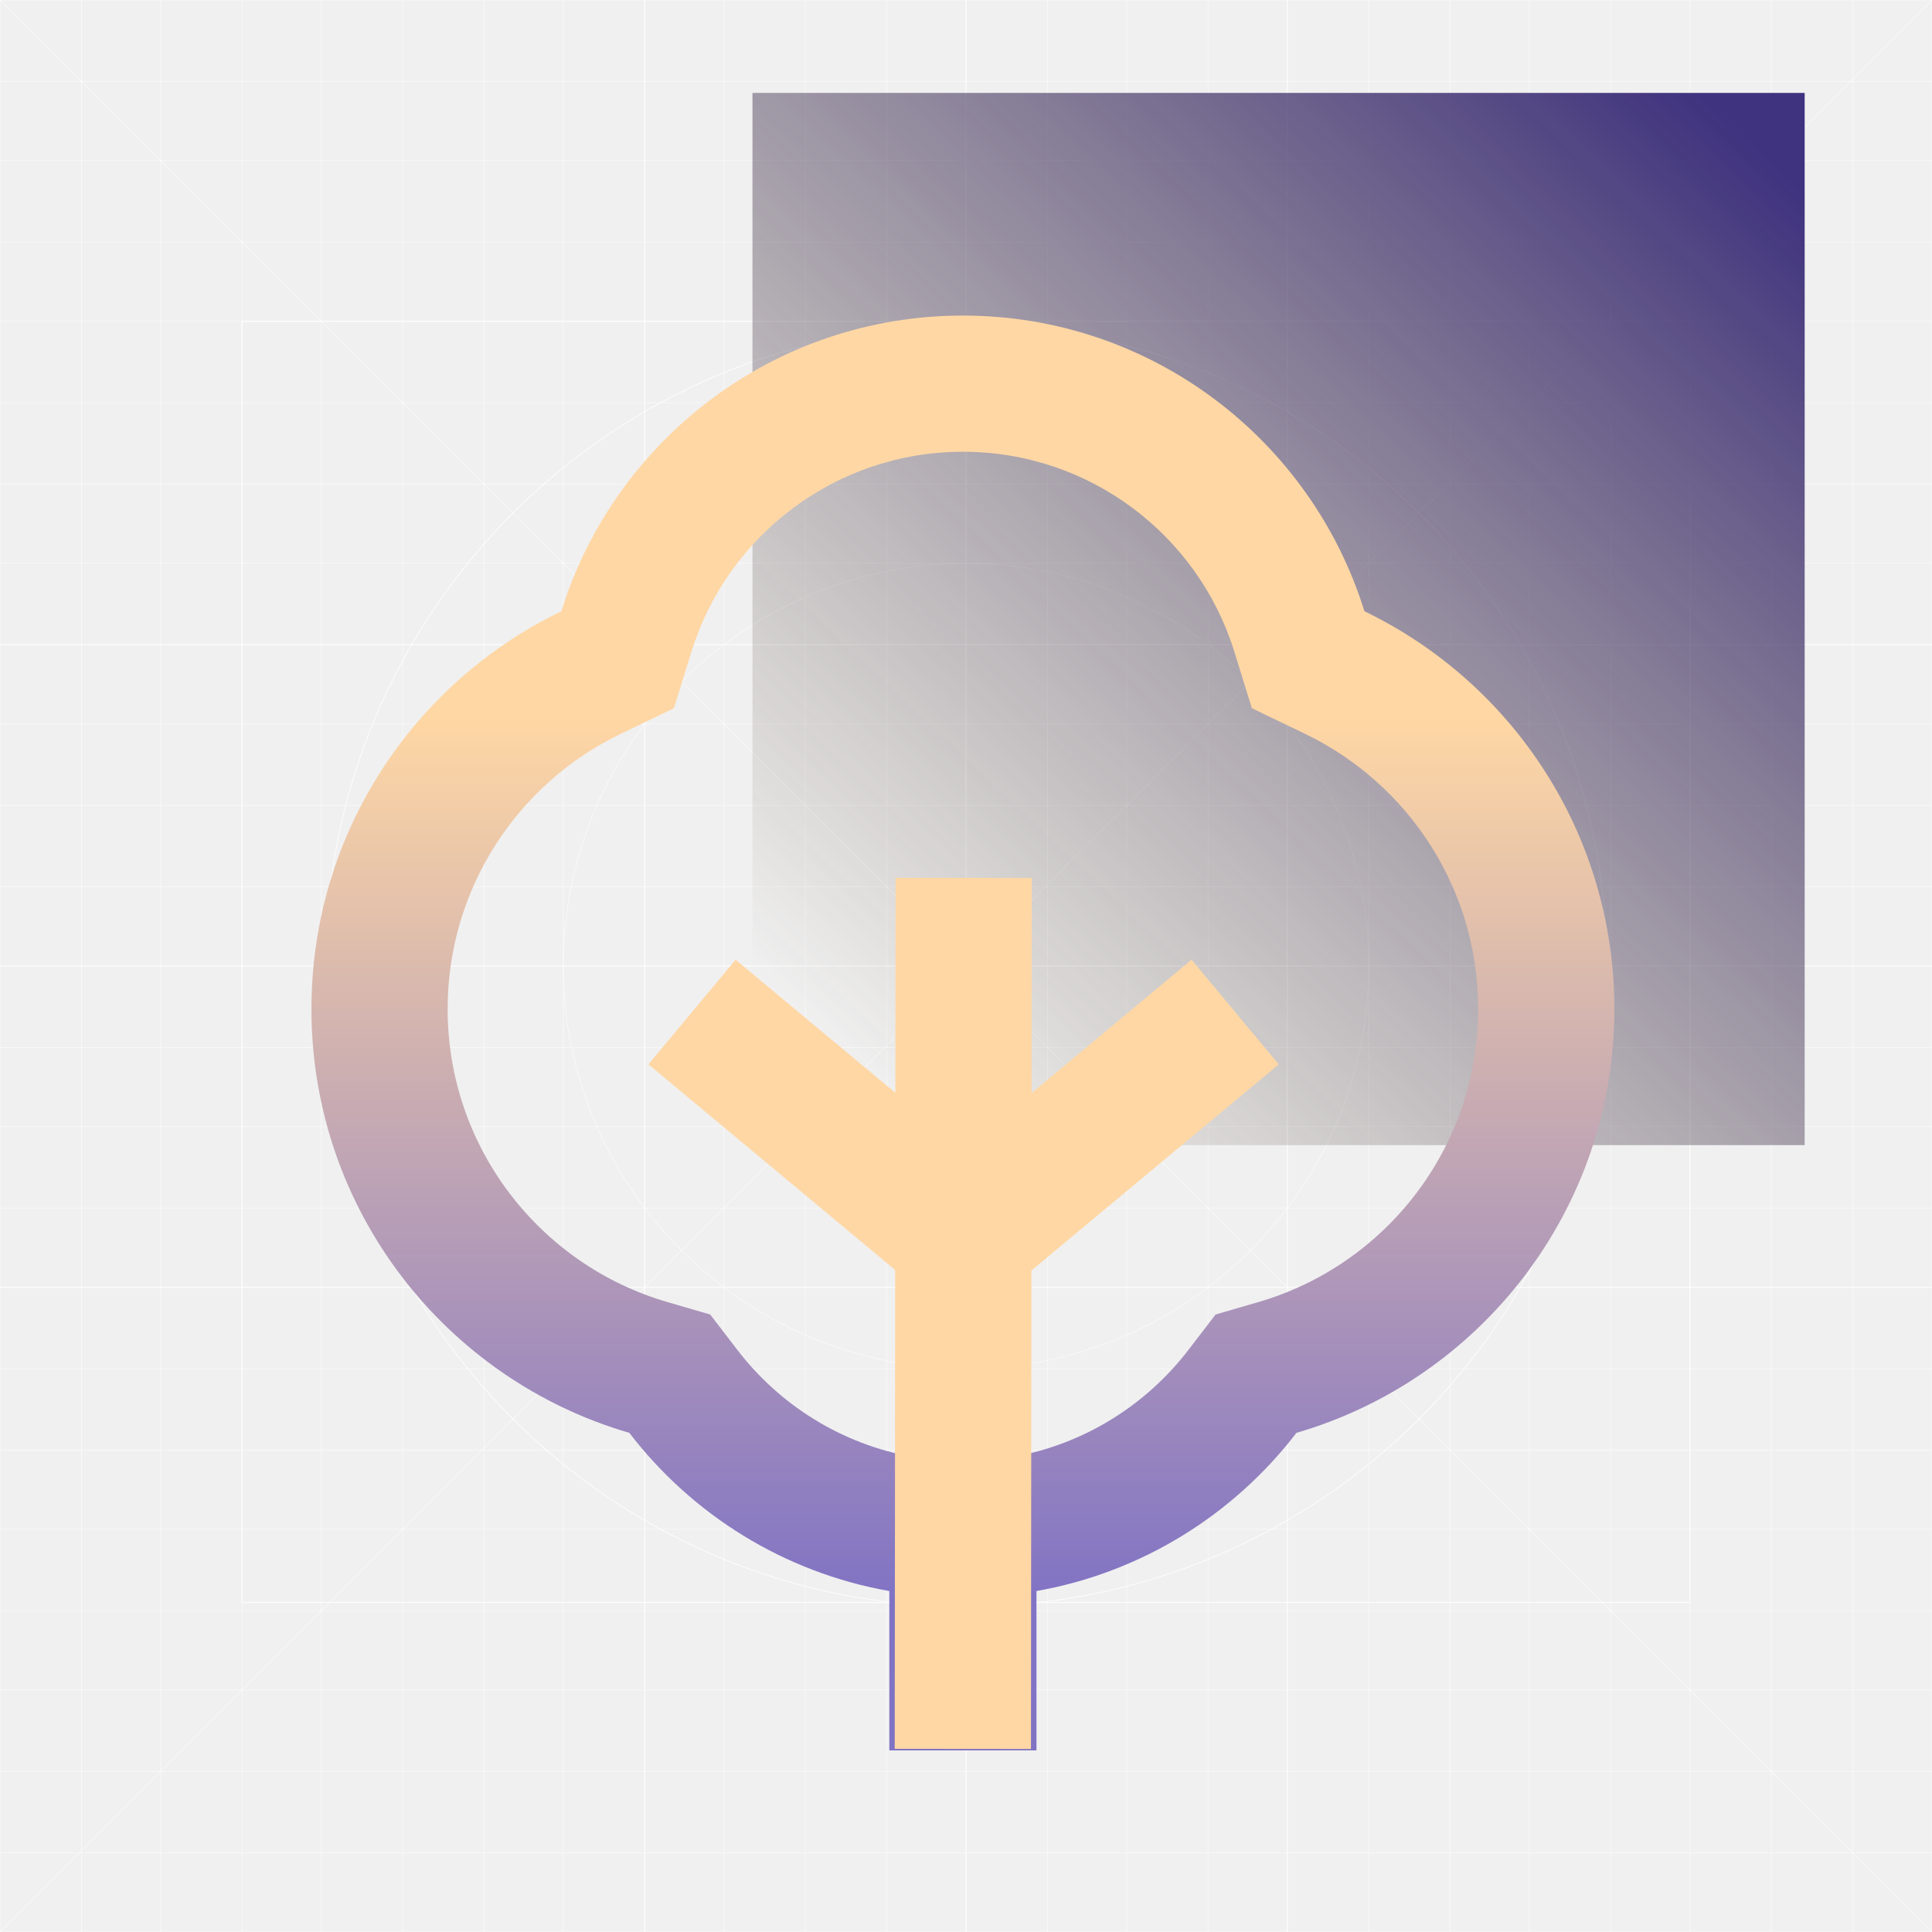
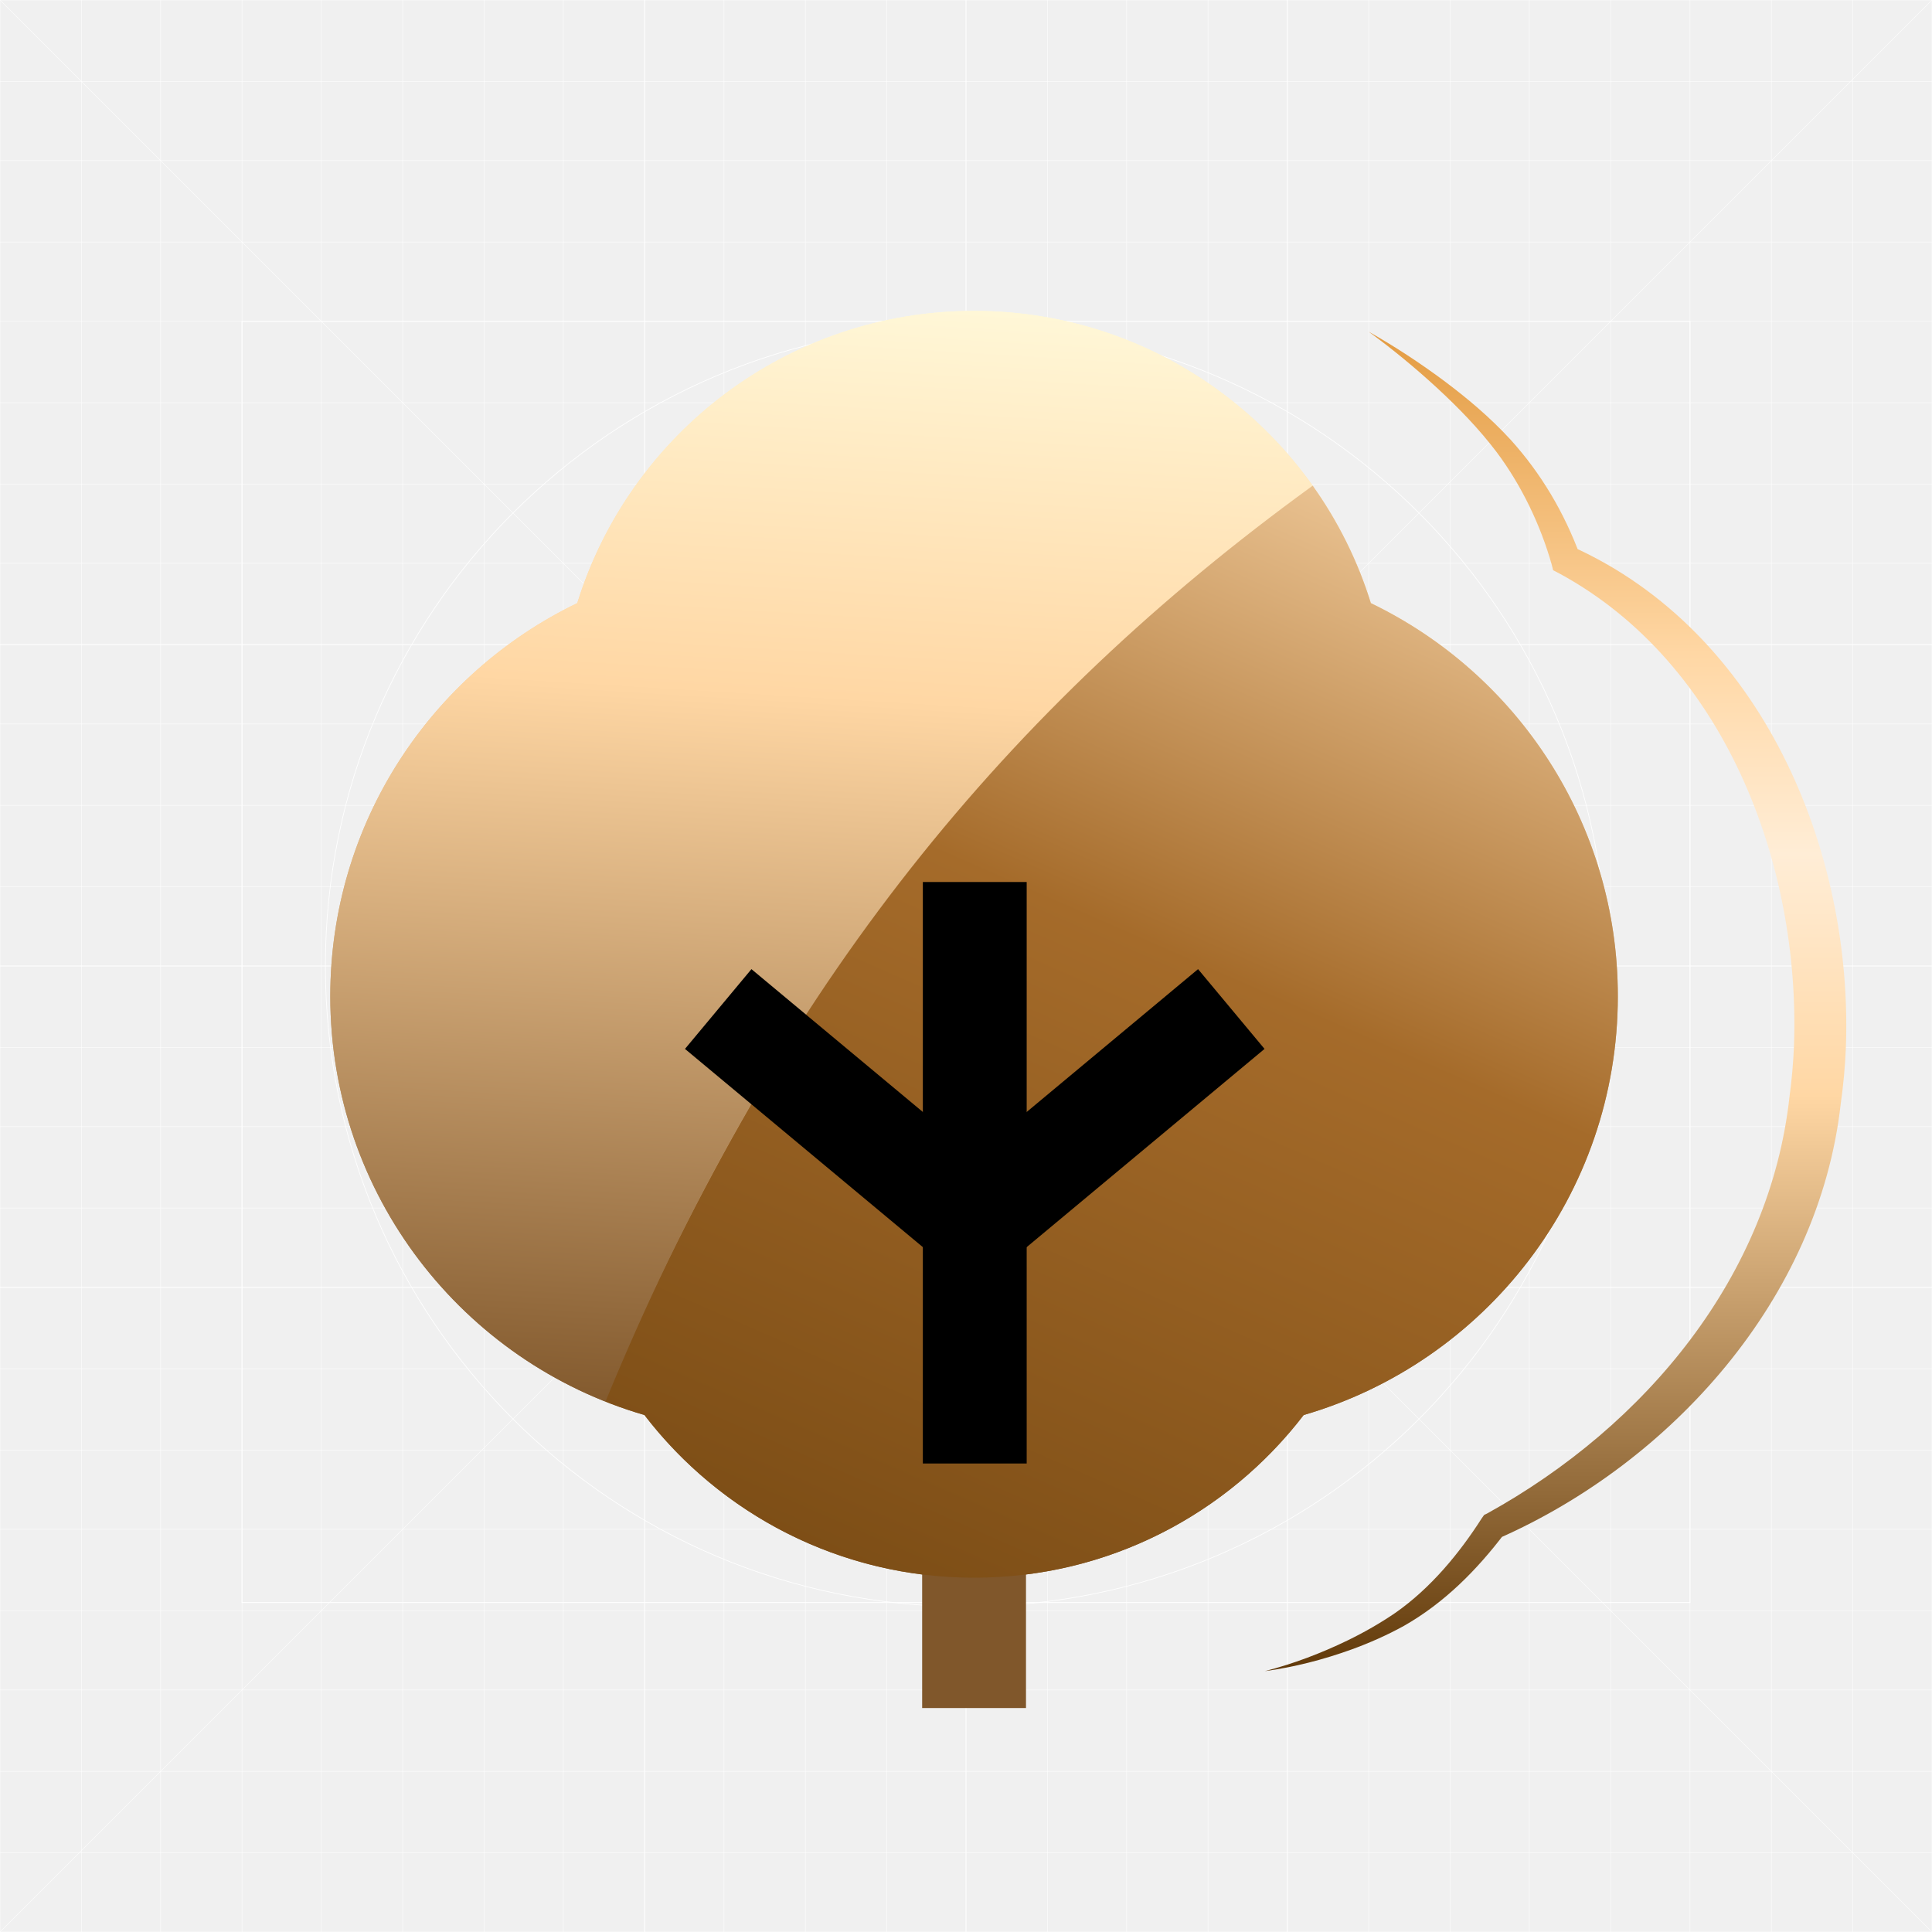
<svg xmlns="http://www.w3.org/2000/svg" width="95" height="95" viewBox="0 0 95 95" fill="none">
-   <g clip-path="url(#clip0_546_6513)">
+   <g clip-path="url(#clip0_546_5871)">
    <path d="M95 31.7H0" stroke="white" stroke-width="0.04" stroke-miterlimit="10" />
    <path d="M95 47.5H0" stroke="white" stroke-width="0.04" stroke-miterlimit="10" />
    <path d="M95 63.3H0" stroke="white" stroke-width="0.04" stroke-miterlimit="10" />
    <path d="M63.3 95V0" stroke="white" stroke-width="0.04" stroke-miterlimit="10" />
    <path d="M47.5 95V0" stroke="white" stroke-width="0.04" stroke-miterlimit="10" />
    <path d="M31.7 95V0" stroke="white" stroke-width="0.04" stroke-miterlimit="10" />
    <path d="M95 95V0H0V95H95Z" stroke="white" stroke-width="0.02" stroke-miterlimit="10" />
    <path d="M95 4H0" stroke="white" stroke-width="0.02" stroke-miterlimit="10" />
    <path d="M95 7.9H0" stroke="white" stroke-width="0.02" stroke-miterlimit="10" />
    <path d="M95 11.9H0" stroke="white" stroke-width="0.02" stroke-miterlimit="10" />
    <path d="M95 15.8H0" stroke="white" stroke-width="0.02" stroke-miterlimit="10" />
    <path d="M95 19.8H0" stroke="white" stroke-width="0.02" stroke-miterlimit="10" />
    <path d="M95 23.8H0" stroke="white" stroke-width="0.02" stroke-miterlimit="10" />
    <path d="M95 27.7H0" stroke="white" stroke-width="0.02" stroke-miterlimit="10" />
    <path d="M95 35.6H0" stroke="white" stroke-width="0.02" stroke-miterlimit="10" />
    <path d="M95 39.6H0" stroke="white" stroke-width="0.02" stroke-miterlimit="10" />
    <path d="M95 43.6H0" stroke="white" stroke-width="0.02" stroke-miterlimit="10" />
    <path d="M95 51.5H0" stroke="white" stroke-width="0.02" stroke-miterlimit="10" />
    <path d="M95 55.4H0" stroke="white" stroke-width="0.02" stroke-miterlimit="10" />
    <path d="M95 59.4H0" stroke="white" stroke-width="0.02" stroke-miterlimit="10" />
    <path d="M95 67.3H0" stroke="white" stroke-width="0.02" stroke-miterlimit="10" />
    <path d="M95 71.3H0" stroke="white" stroke-width="0.02" stroke-miterlimit="10" />
    <path d="M95 75.2H0" stroke="white" stroke-width="0.02" stroke-miterlimit="10" />
    <path d="M95 79.2H0" stroke="white" stroke-width="0.02" stroke-miterlimit="10" />
    <path d="M95 83.1H0" stroke="white" stroke-width="0.02" stroke-miterlimit="10" />
    <path d="M95 87.1H0" stroke="white" stroke-width="0.02" stroke-miterlimit="10" />
    <path d="M95 91.1H0" stroke="white" stroke-width="0.02" stroke-miterlimit="10" />
    <path d="M91.1 95V0" stroke="white" stroke-width="0.02" stroke-miterlimit="10" />
    <path d="M87.1 95V0" stroke="white" stroke-width="0.02" stroke-miterlimit="10" />
    <path d="M83.1 95V0" stroke="white" stroke-width="0.02" stroke-miterlimit="10" />
    <path d="M79.2 95V0" stroke="white" stroke-width="0.02" stroke-miterlimit="10" />
    <path d="M75.2 95V0" stroke="white" stroke-width="0.02" stroke-miterlimit="10" />
    <path d="M71.3 95V0" stroke="white" stroke-width="0.02" stroke-miterlimit="10" />
    <path d="M67.3 95V0" stroke="white" stroke-width="0.02" stroke-miterlimit="10" />
    <path d="M59.4 95V0" stroke="white" stroke-width="0.02" stroke-miterlimit="10" />
    <path d="M55.4 95V0" stroke="white" stroke-width="0.02" stroke-miterlimit="10" />
    <path d="M51.5 95V0" stroke="white" stroke-width="0.02" stroke-miterlimit="10" />
    <path d="M43.6 95V0" stroke="white" stroke-width="0.02" stroke-miterlimit="10" />
    <path d="M39.6 95V0" stroke="white" stroke-width="0.02" stroke-miterlimit="10" />
    <path d="M35.6 95V0" stroke="white" stroke-width="0.02" stroke-miterlimit="10" />
    <path d="M27.7 95V0" stroke="white" stroke-width="0.02" stroke-miterlimit="10" />
    <path d="M23.8 95V0" stroke="white" stroke-width="0.02" stroke-miterlimit="10" />
    <path d="M19.8 95V0" stroke="white" stroke-width="0.02" stroke-miterlimit="10" />
    <path d="M15.8 95V0" stroke="white" stroke-width="0.02" stroke-miterlimit="10" />
    <path d="M11.9 95V0" stroke="white" stroke-width="0.02" stroke-miterlimit="10" />
    <path d="M7.9 95V0" stroke="white" stroke-width="0.02" stroke-miterlimit="10" />
    <path d="M4 95V0" stroke="white" stroke-width="0.02" stroke-miterlimit="10" />
    <path d="M95 0L0 95" stroke="white" stroke-width="0.02" stroke-miterlimit="10" />
    <path d="M95 95L0 0" stroke="white" stroke-width="0.02" stroke-miterlimit="10" />
    <path d="M47.5 67.3C58.4 67.3 67.3 58.4 67.3 47.5C67.3 36.6 58.4 27.7 47.5 27.7C36.6 27.7 27.7 36.6 27.7 47.5C27.7 58.4 36.6 67.3 47.5 67.3Z" stroke="white" stroke-width="0.02" stroke-miterlimit="10" />
    <path d="M47.5 79C64.9 79 79 64.9 79 47.5C79 30.1 64.9 16 47.5 16C30.1 16 16 30.1 16 47.5C16 64.9 30.1 79 47.5 79Z" stroke="white" stroke-width="0.032" stroke-miterlimit="10" />
    <path d="M83.1 15.8H11.9V78.8H83.1V15.8Z" stroke="white" stroke-width="0.04" stroke-miterlimit="10" />
-     <rect x="88.739" y="56.307" width="51.739" height="51.739" transform="rotate(180 88.739 56.3074)" fill="url(#paint0_linear_546_6513)" />
-     <mask id="path-54-inside-1_546_6513" fill="white">
-       <path d="M47.348 15.517C56.629 15.517 64.479 21.634 67.09 30.056C74.363 33.561 79.381 41.003 79.381 49.617C79.381 59.495 72.781 67.829 63.75 70.455C60.67 74.468 56.152 77.319 50.965 78.234V86.069H43.731V78.235C38.543 77.32 34.024 74.469 30.944 70.455C21.914 67.829 15.314 59.495 15.314 49.617C15.314 41.004 20.331 33.562 27.604 30.056C30.215 21.634 38.067 15.517 47.348 15.517Z" />
+     <path d="M47.897 15.288C57.068 15.288 64.828 21.334 67.408 29.657C74.594 33.121 79.552 40.475 79.552 48.986C79.552 58.748 73.03 66.985 64.105 69.579C60.861 73.806 56.002 76.728 50.45 77.42V83.988H45.344V77.42C39.791 76.728 34.932 73.806 31.687 69.579C22.763 66.984 16.241 58.748 16.241 48.986C16.241 40.475 21.2 33.12 28.386 29.656C30.966 21.333 38.726 15.288 47.897 15.288Z" fill="url(#paint0_linear_546_5871)" />
+     <mask id="mask0_546_5871" style="mask-type:alpha" maskUnits="userSpaceOnUse" x="16" y="15" width="64" height="63">
+       <path d="M47.897 15.288C57.068 15.288 64.828 21.334 67.408 29.657C74.594 33.121 79.552 40.475 79.552 48.986C79.552 58.748 73.03 66.985 64.105 69.579C60.372 74.442 54.502 77.579 47.897 77.579C41.292 77.579 35.42 74.443 31.687 69.579C22.763 66.984 16.241 58.748 16.241 48.986C16.241 40.475 21.2 33.12 28.386 29.656C30.966 21.333 38.726 15.288 47.897 15.288Z" fill="url(#paint1_linear_546_5871)" />
    </mask>
-     <path d="M47.348 15.517L47.348 8.819H47.348V15.517ZM67.09 30.056L60.693 32.04L61.556 34.824L64.183 36.09L67.09 30.056ZM79.381 49.617L86.079 49.617V49.617H79.381ZM63.75 70.455L61.88 64.024L59.773 64.636L58.437 66.377L63.75 70.455ZM50.965 78.234L49.801 71.639L44.267 72.615V78.234H50.965ZM50.965 86.069V92.767H57.663V86.069H50.965ZM43.731 86.069H37.033V92.767H43.731V86.069ZM43.731 78.235H50.428V72.616L44.895 71.64L43.731 78.235ZM30.944 70.455L36.257 66.377L34.921 64.636L32.814 64.024L30.944 70.455ZM15.314 49.617H8.616V49.617L15.314 49.617ZM27.604 30.056L30.512 36.09L33.138 34.824L34.001 32.04L27.604 30.056ZM47.348 15.517L47.348 22.214C53.61 22.214 58.926 26.34 60.693 32.04L67.09 30.056L73.487 28.073C70.032 16.928 59.647 8.819 47.348 8.819L47.348 15.517ZM67.09 30.056L64.183 36.09C69.226 38.521 72.683 43.671 72.683 49.617H79.381H86.079C86.079 38.335 79.5 28.602 69.998 24.023L67.09 30.056ZM79.381 49.617L72.683 49.617C72.683 56.435 68.129 62.207 61.88 64.024L63.75 70.455L65.62 76.886C77.433 73.452 86.079 62.554 86.079 49.617L79.381 49.617ZM63.75 70.455L58.437 66.377C56.345 69.103 53.288 71.023 49.801 71.639L50.965 78.234L52.13 84.83C59.016 83.614 64.996 79.833 69.063 74.533L63.75 70.455ZM50.965 78.234H44.267V86.069H50.965H57.663V78.234H50.965ZM50.965 86.069V79.372H43.731V86.069V92.767H50.965V86.069ZM43.731 86.069H50.428V78.235H43.731H37.033V86.069H43.731ZM43.731 78.235L44.895 71.64C41.407 71.024 38.349 69.104 36.257 66.377L30.944 70.455L25.63 74.533C29.698 79.833 35.679 83.615 42.566 84.831L43.731 78.235ZM30.944 70.455L32.814 64.024C26.566 62.207 22.011 56.435 22.011 49.617L15.314 49.617L8.616 49.617C8.616 62.554 17.261 73.451 29.073 76.886L30.944 70.455ZM15.314 49.617H22.011C22.011 43.672 25.469 38.52 30.512 36.09L27.604 30.056L24.696 24.023C15.194 28.602 8.616 38.336 8.616 49.617H15.314ZM27.604 30.056L34.001 32.04C35.768 26.341 41.085 22.214 47.348 22.214V15.517V8.819C35.05 8.819 24.662 16.927 21.206 28.073L27.604 30.056Z" fill="url(#paint1_linear_546_6513)" mask="url(#path-54-inside-1_546_6513)" />
-     <path d="M47.382 46.517L47.348 82.647" stroke="#FFD7A4" stroke-width="6.698" stroke-linecap="square" />
-     <path d="M58.163 51.908L47.382 60.892L36.601 51.908" stroke="#FFD7A4" stroke-width="6.698" stroke-linecap="square" />
+     <g mask="url(#mask0_546_5871)">
+       <path d="M23.389 85.748C39.727 35.099 63.725 22.436 86.19 11.204L98.955 46.434L68.831 89.322L23.389 85.748Z" fill="url(#paint2_linear_546_5871)" />
+       <path d="M23.389 87.791C36.664 39.796 60.829 21.29 101.507 4.055L85.772 -9.72L7.18 -20.332L-35.739 29.881C-21.4 67.316 11.626 130.316 23.389 87.791Z" fill="url(#paint3_linear_546_5871)" />
+     </g>
+     <path d="M47.931 45.923V63.679V69.41" stroke="black" stroke-width="5.106" stroke-linecap="square" />
+     <path d="M58.584 51.25L47.931 60.128L37.277 51.25" stroke="black" stroke-width="5.106" stroke-linecap="square" />
+     <path d="M67.299 16.309C68.472 17.165 69.599 18.096 70.663 19.075C71.723 20.054 72.73 21.093 73.584 22.22C74.824 23.874 75.751 25.827 76.297 27.749L76.371 28.041L76.688 28.205C84.804 32.615 88.539 42.501 88.213 51.436C88.178 52.267 88.106 53.095 87.994 53.917C87.034 62.702 80.977 70.086 73.112 74.428L72.979 74.491L72.862 74.655C71.751 76.394 70.344 78.092 68.629 79.295C67.882 79.808 67.087 80.261 66.261 80.664C64.967 81.29 63.603 81.811 62.193 82.174C63.637 81.978 65.066 81.609 66.451 81.11C67.334 80.789 68.199 80.407 69.032 79.948C71.015 78.82 72.608 77.216 73.989 75.397L73.739 75.624C82.136 71.907 89.436 63.902 90.513 54.268C90.642 53.364 90.725 52.455 90.764 51.544C91.135 41.771 86.603 31.061 77.312 26.879L77.702 27.335C76.91 25.192 75.781 23.287 74.289 21.632C73.278 20.529 72.147 19.578 70.972 18.701C69.795 17.828 68.565 17.022 67.299 16.309Z" fill="url(#paint4_linear_546_5871)" />
  </g>
  <defs>
-     <linearGradient id="paint0_linear_546_6513" x1="137.374" y1="61.999" x2="93.913" y2="108.046" gradientUnits="userSpaceOnUse">
-       <stop stop-color="#5D4D38" stop-opacity="0" />
-       <stop offset="1" stop-color="#3F327F" />
+     <linearGradient id="paint0_linear_546_5871" x1="46.637" y1="12.225" x2="46.637" y2="77.579" gradientUnits="userSpaceOnUse">
+       <stop stop-color="#FFFFE4" />
+       <stop offset="0.274" stop-color="#FFD7A4" />
+       <stop offset="1" stop-color="#80572B" />
    </linearGradient>
-     <linearGradient id="paint1_linear_546_6513" x1="47.347" y1="11.9" x2="47.347" y2="78.55" gradientUnits="userSpaceOnUse">
-       <stop offset="0.35" stop-color="#FFD7A4" />
-       <stop offset="1" stop-color="#8173C4" />
+     <linearGradient id="paint1_linear_546_5871" x1="47.897" y1="15.288" x2="47.897" y2="77.579" gradientUnits="userSpaceOnUse">
+       <stop stop-color="#FFFFE4" />
+       <stop offset="0.274" stop-color="#FFD7A4" />
+       <stop offset="1" stop-color="#80572B" />
    </linearGradient>
-     <clipPath id="clip0_546_6513">
+     <linearGradient id="paint2_linear_546_5871" x1="60.661" y1="13.757" x2="31.558" y2="80.132" gradientUnits="userSpaceOnUse">
+       <stop stop-color="#FFDDB1" />
+       <stop offset="0.436" stop-color="#A56B2A" />
+       <stop offset="1" stop-color="#754812" />
+     </linearGradient>
+     <linearGradient id="paint3_linear_546_5871" x1="44.322" y1="6.098" x2="39.727" y2="81.153" gradientUnits="userSpaceOnUse">
+       <stop offset="0.054" stop-color="#FFFFE4" />
+       <stop offset="0.376" stop-color="#FFD7A4" />
+       <stop offset="0.858" stop-color="#80572B" />
+     </linearGradient>
+     <linearGradient id="paint4_linear_546_5871" x1="76.1" y1="16.309" x2="76.1" y2="82.174" gradientUnits="userSpaceOnUse">
+       <stop stop-color="#E39B41" />
+       <stop offset="0.24" stop-color="#FFD7A4" />
+       <stop offset="0.39" stop-color="#FFEDD6" />
+       <stop offset="0.57" stop-color="#FFD7A4" />
+       <stop offset="1" stop-color="#613909" />
+     </linearGradient>
+     <clipPath id="clip0_546_5871">
      <rect width="95" height="95" fill="white" />
    </clipPath>
  </defs>
</svg>
